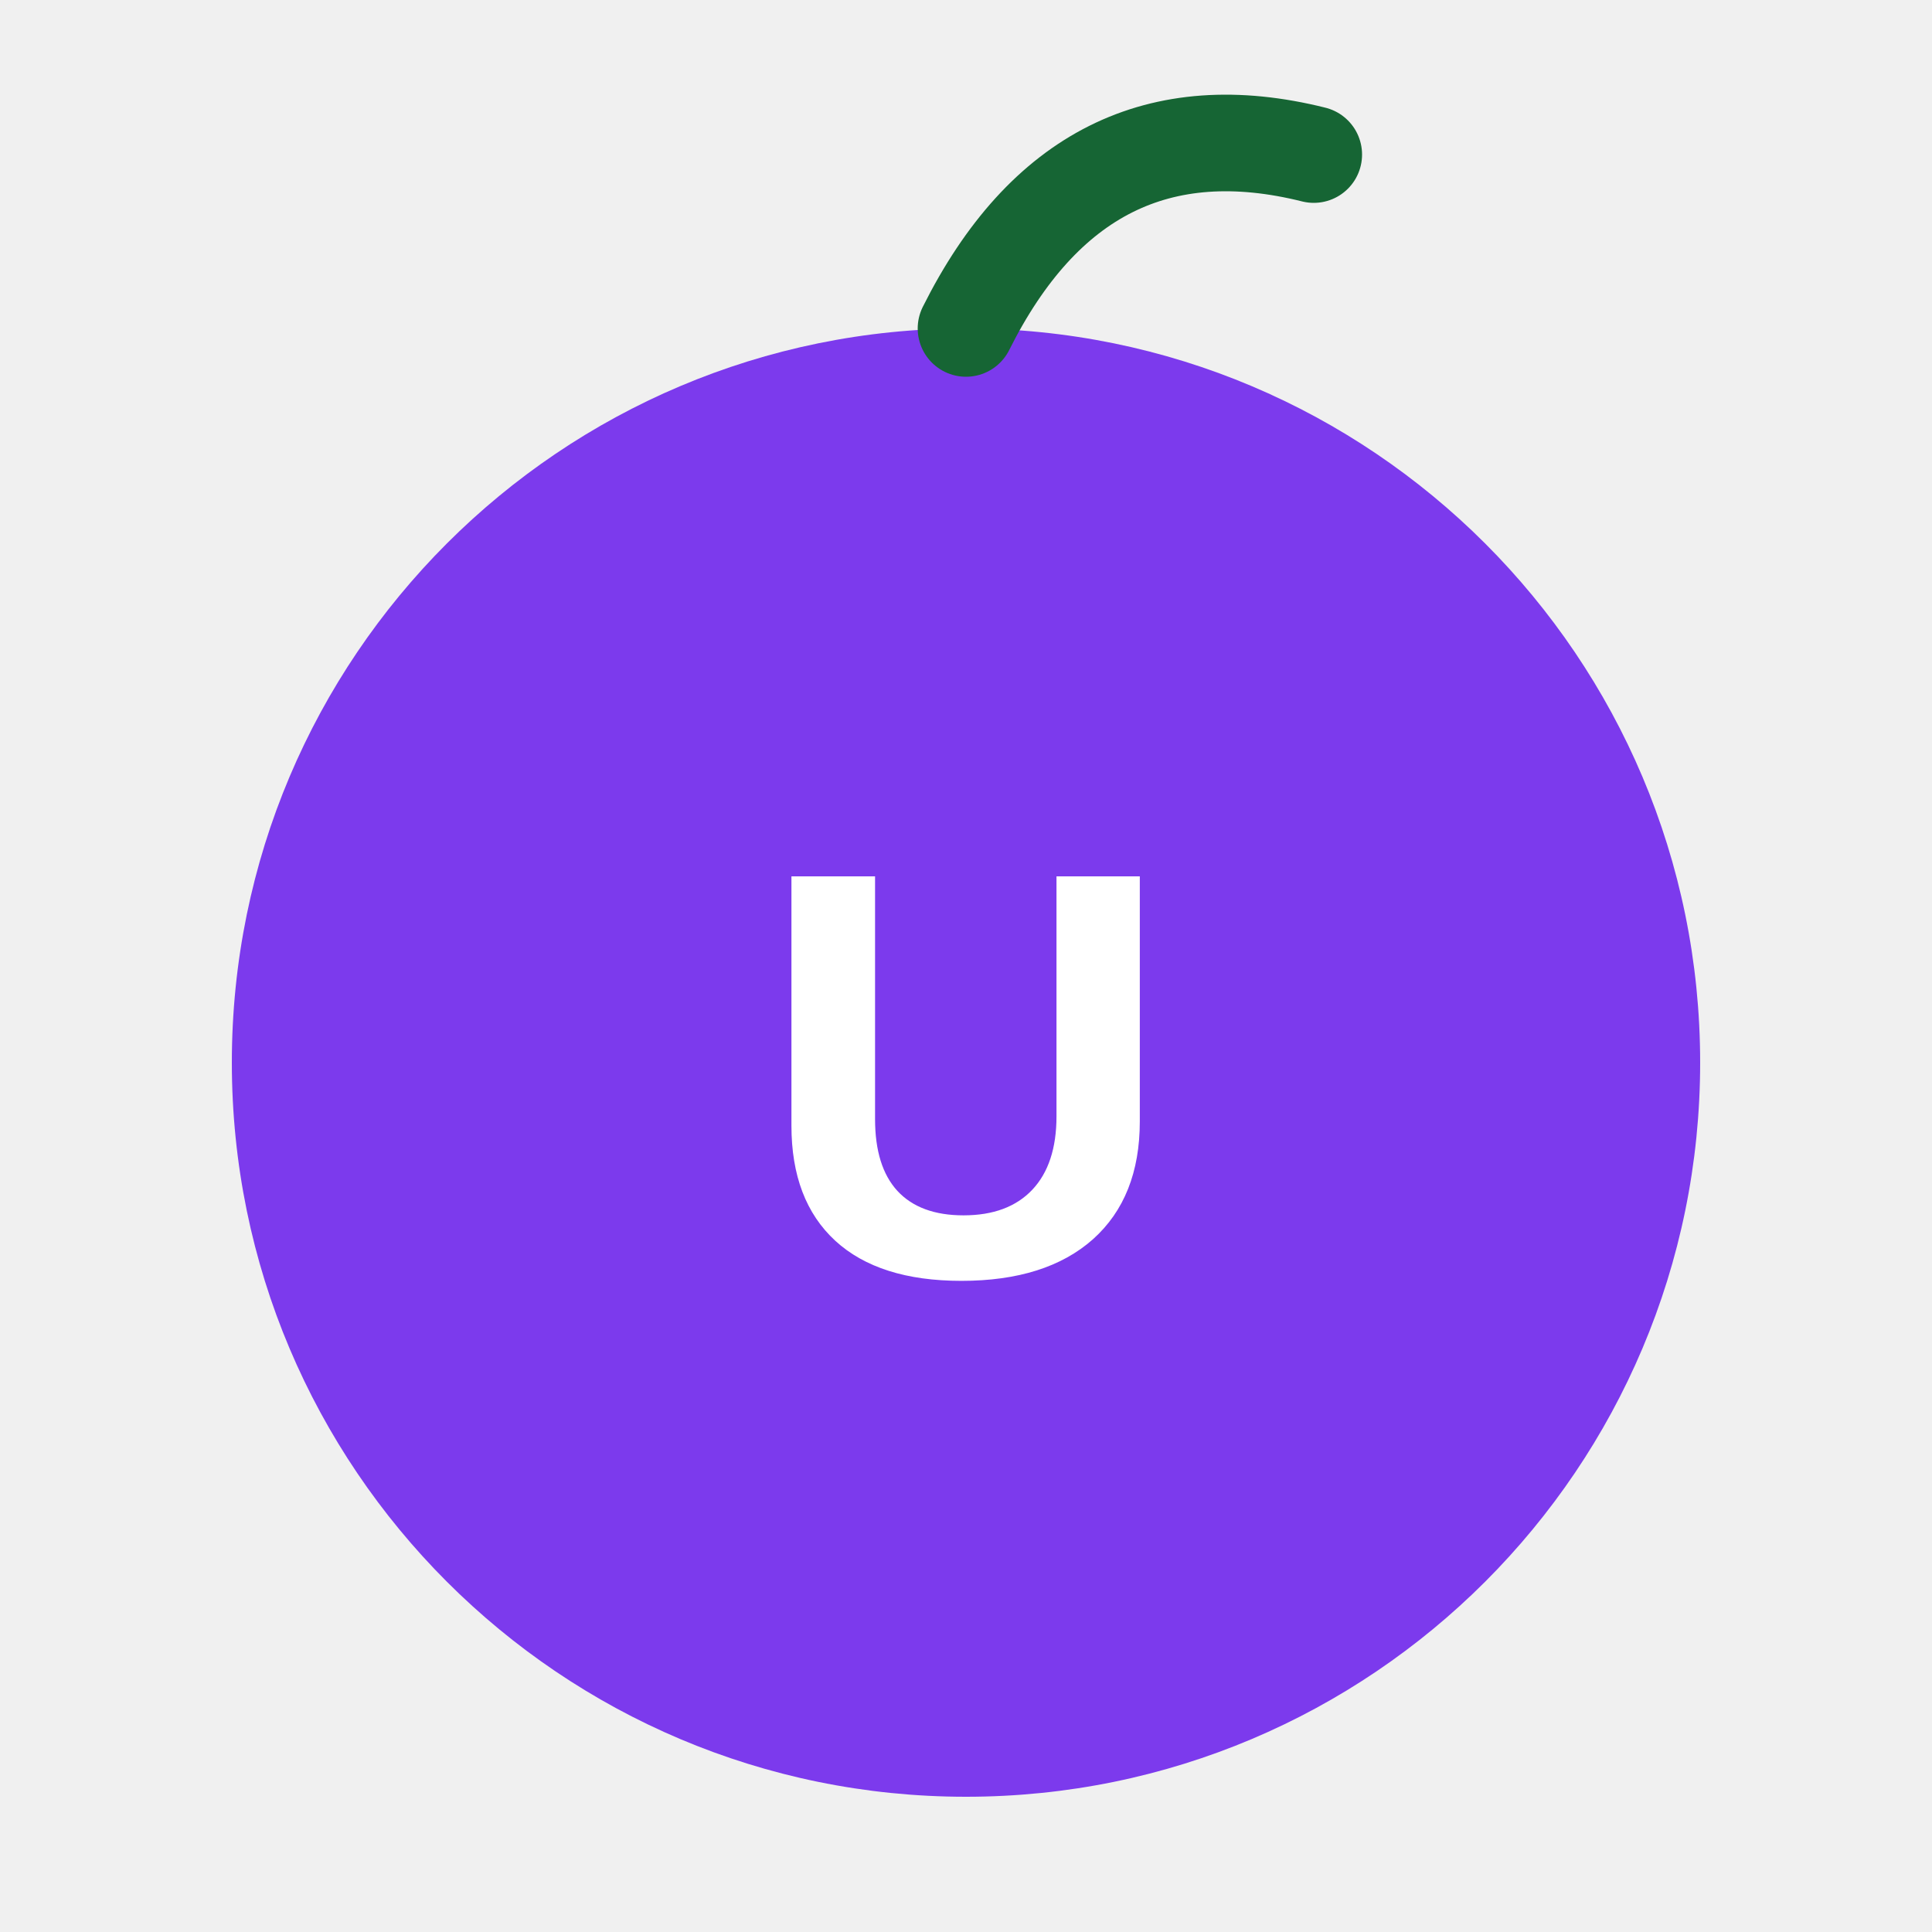
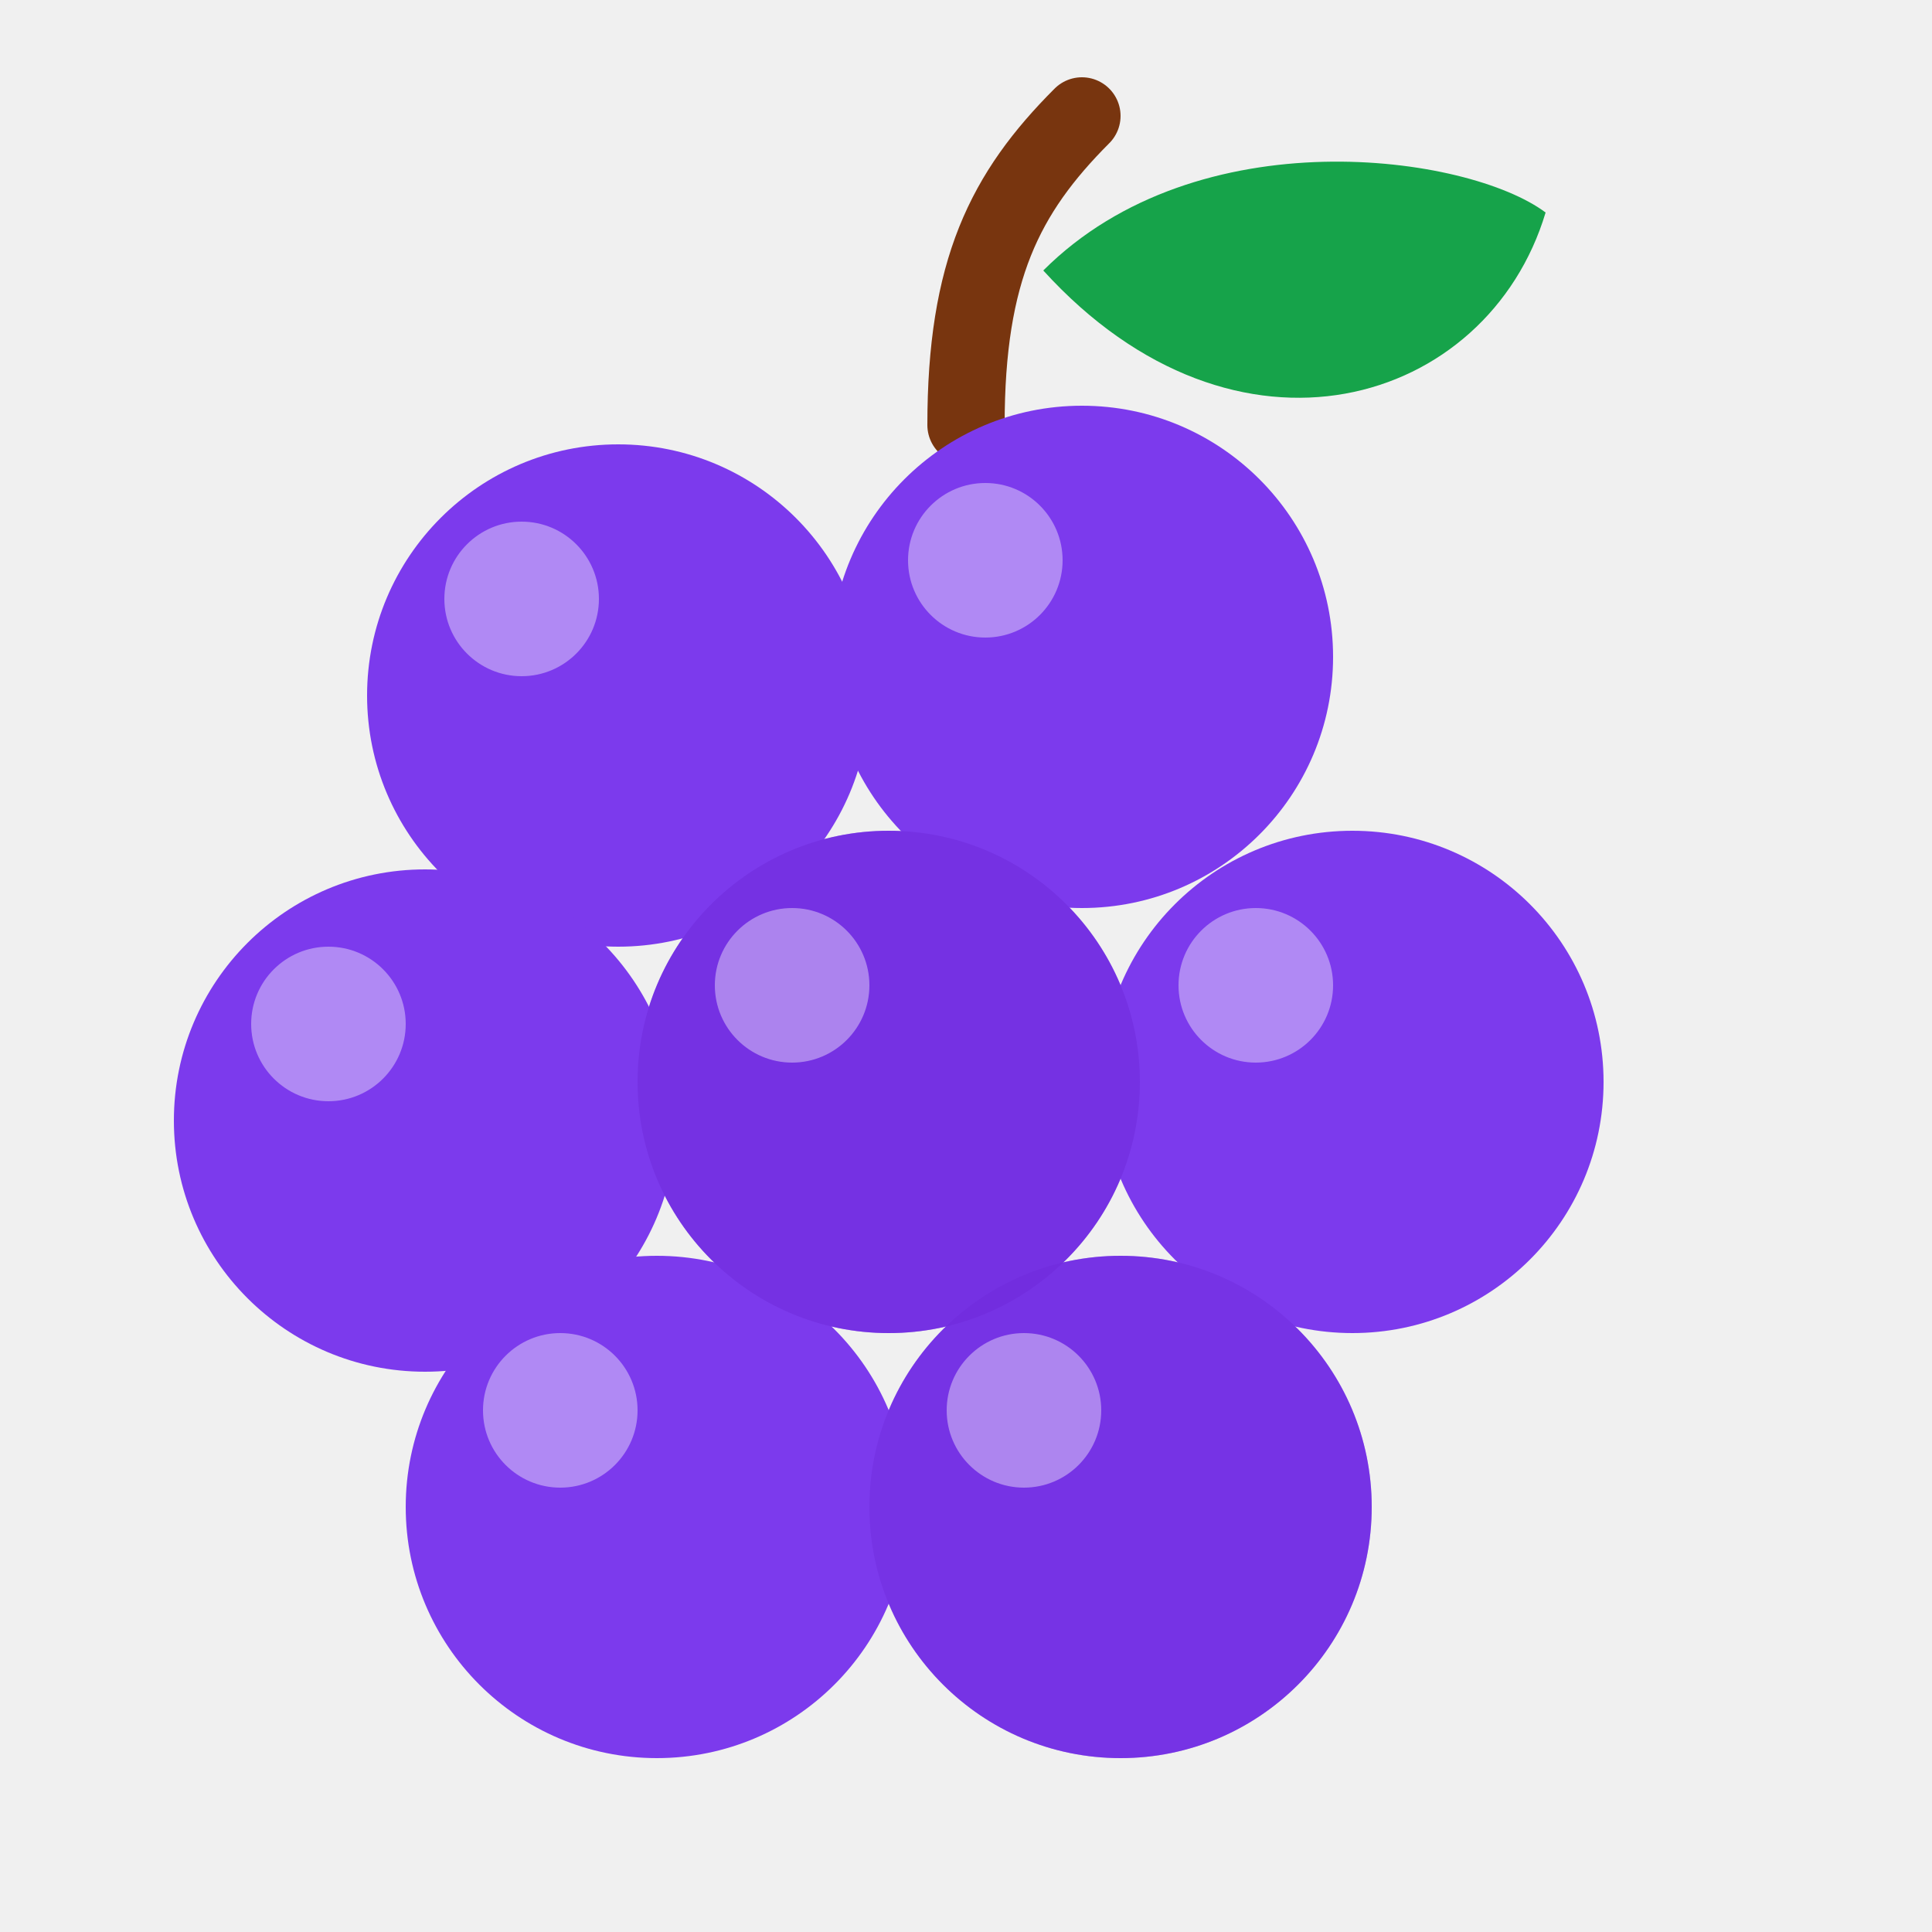
<svg xmlns="http://www.w3.org/2000/svg" viewBox="0 0 100 100">
-   <circle cx="50" cy="55" r="38" fill="#7c3aed" />
-   <path d="M50 17 Q56 5 68 8" stroke="#166534" stroke-width="5" fill="none" stroke-linecap="round" />
-   <text x="50" y="66" font-size="30" text-anchor="middle" fill="#fff" font-family="Arial" font-weight="bold">U</text>
+   <path d="M50 22c0-8 2-12 6-16" stroke="#78350f" stroke-width="4" fill="none" stroke-linecap="round" />
+   <path d="M54 14c8-8 22-6 26-3-3 10-16 14-26 3z" fill="#16a34a" />
+   <g fill="#7c3aed">
+     <circle cx="32" cy="36" r="13" />
+     <circle cx="56" cy="34" r="13" />
+     <circle cx="22" cy="58" r="13" />
+     <circle cx="46" cy="56" r="13" />
+     <circle cx="70" cy="56" r="13" />
+     <circle cx="34" cy="78" r="13" />
+     <circle cx="58" cy="78" r="13" />
+   </g>
+   <g fill="#6d28d9">
+     <circle cx="46" cy="56" r="13" opacity=".5" />
+     <circle cx="58" cy="78" r="13" opacity=".4" />
+   </g>
+   <g fill="#fff" opacity=".4">
+     <circle cx="27" cy="31" r="4" />
+     <circle cx="51" cy="29" r="4" />
+     <circle cx="17" cy="53" r="4" />
+     <circle cx="41" cy="51" r="4" />
+     <circle cx="65" cy="51" r="4" />
+     <circle cx="29" cy="73" r="4" />
+     <circle cx="53" cy="73" r="4" />
+   </g>
</svg>
